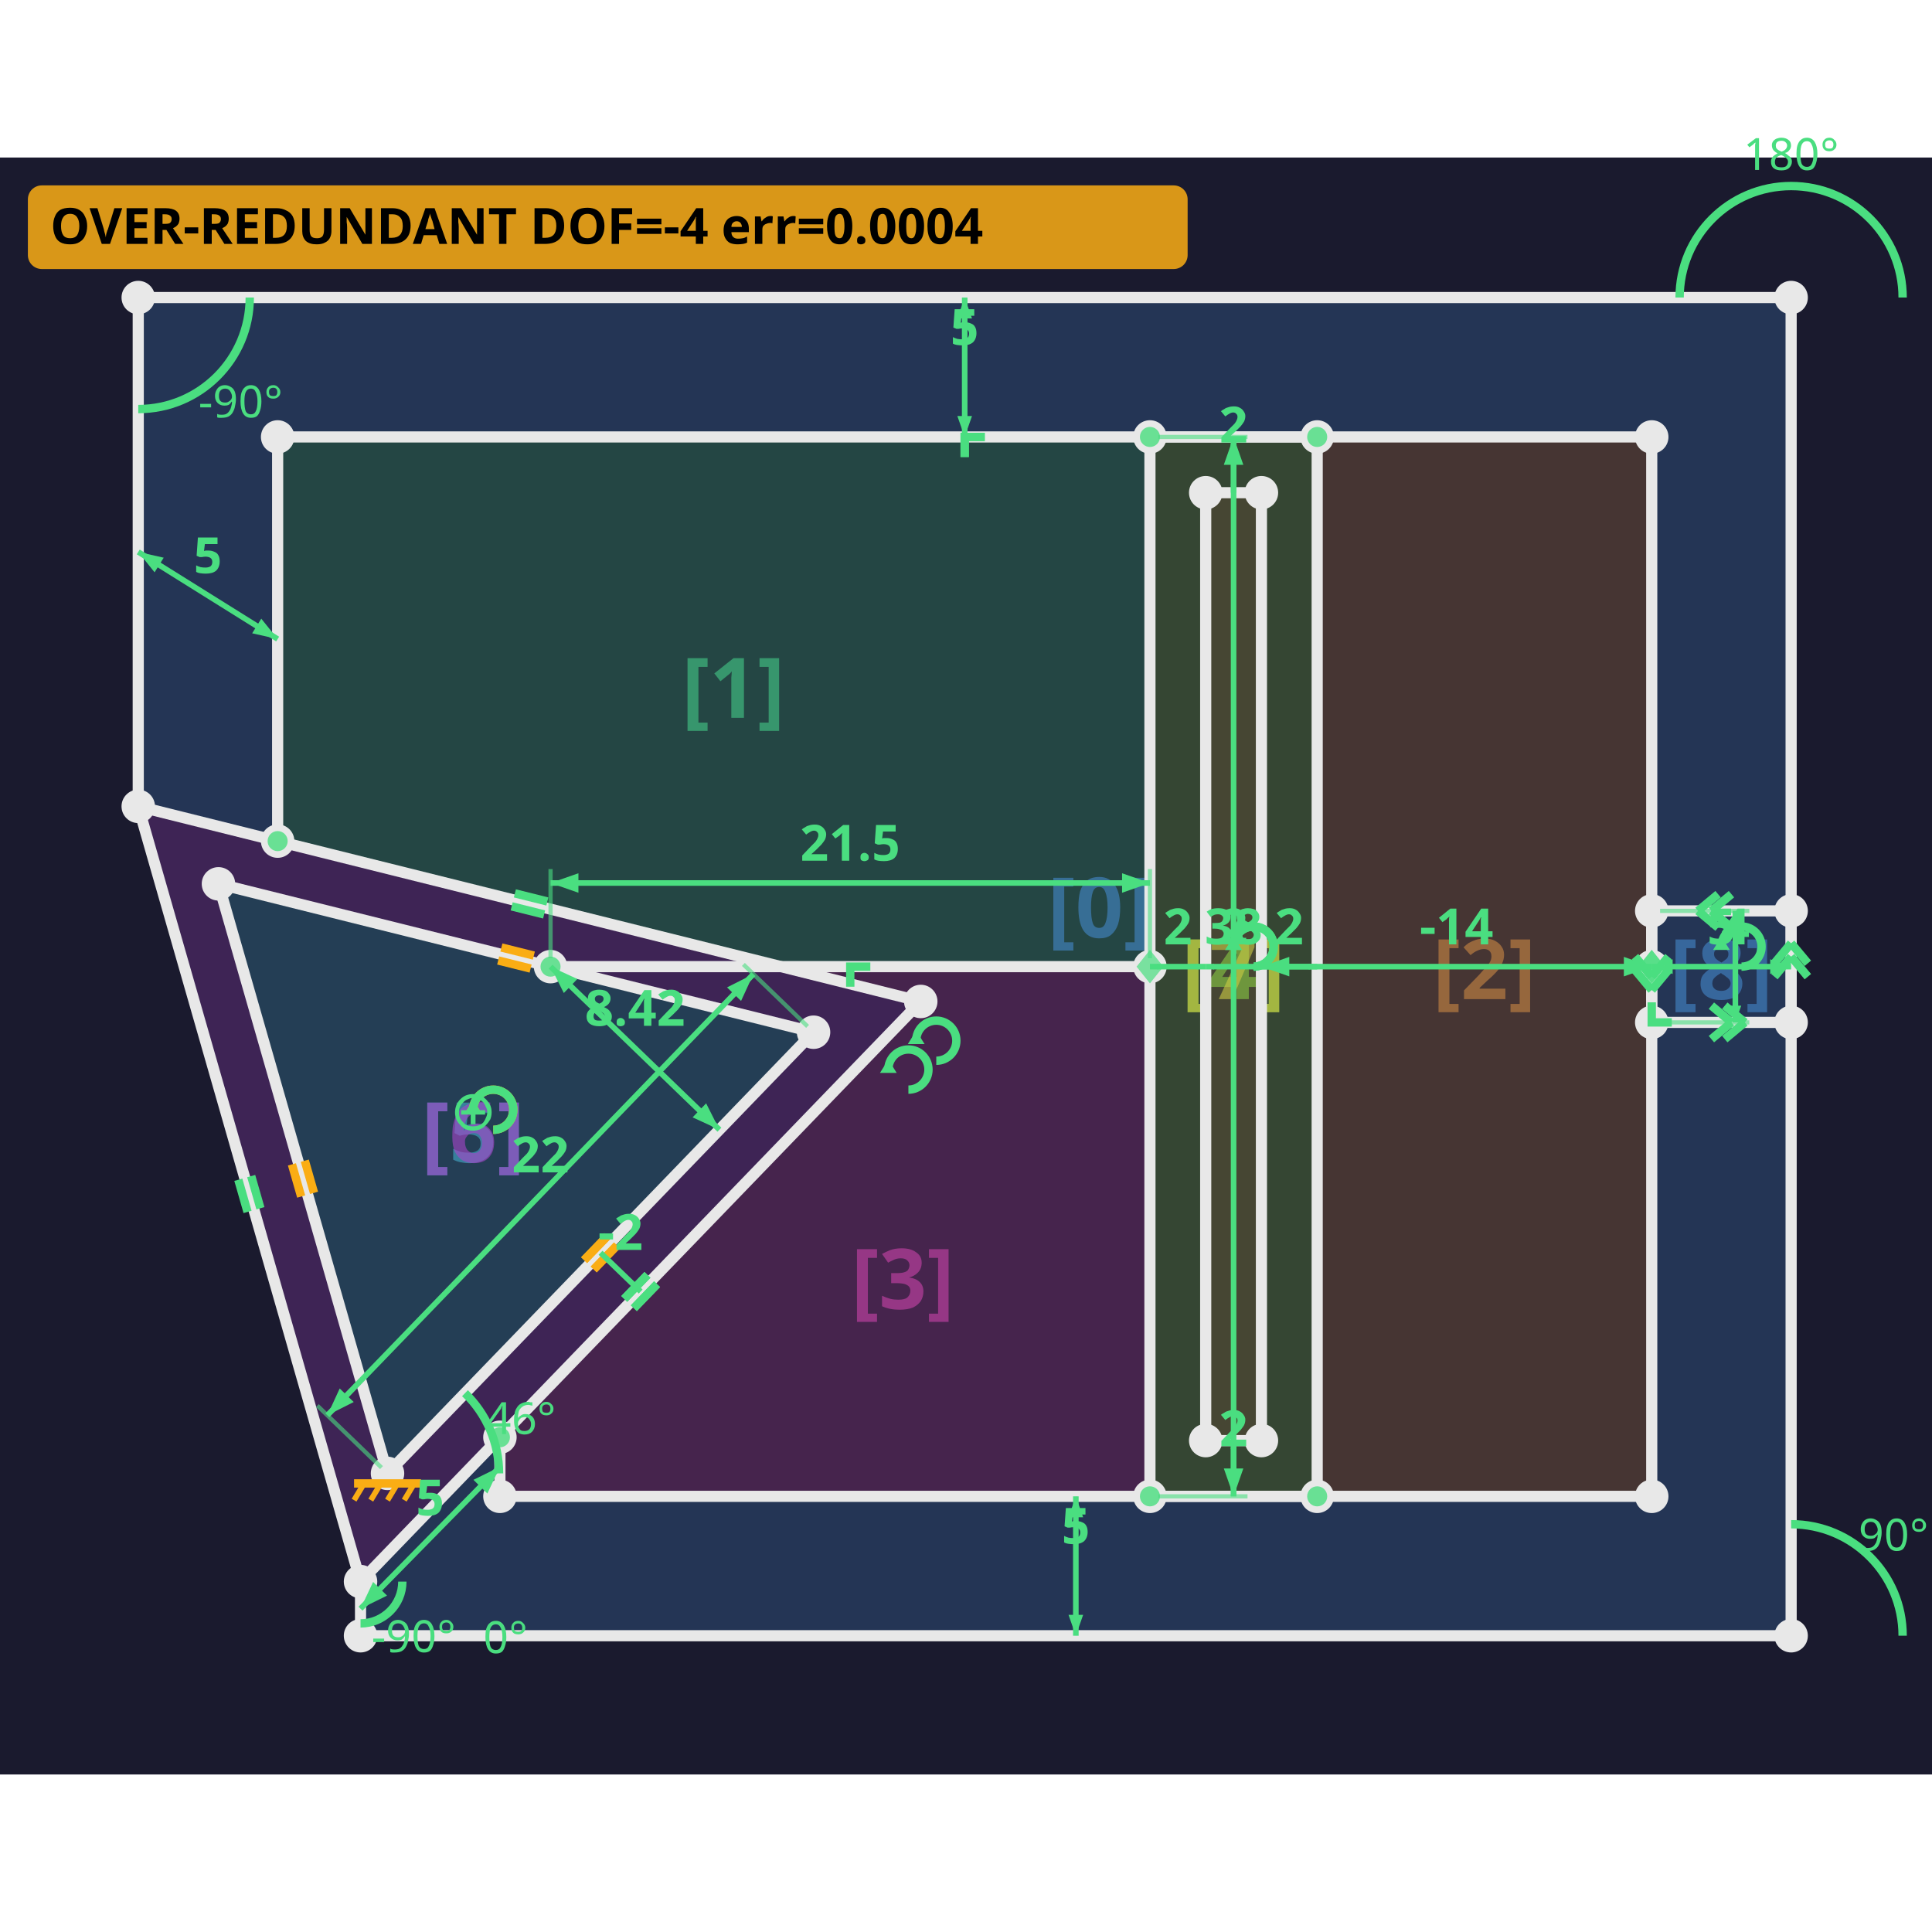
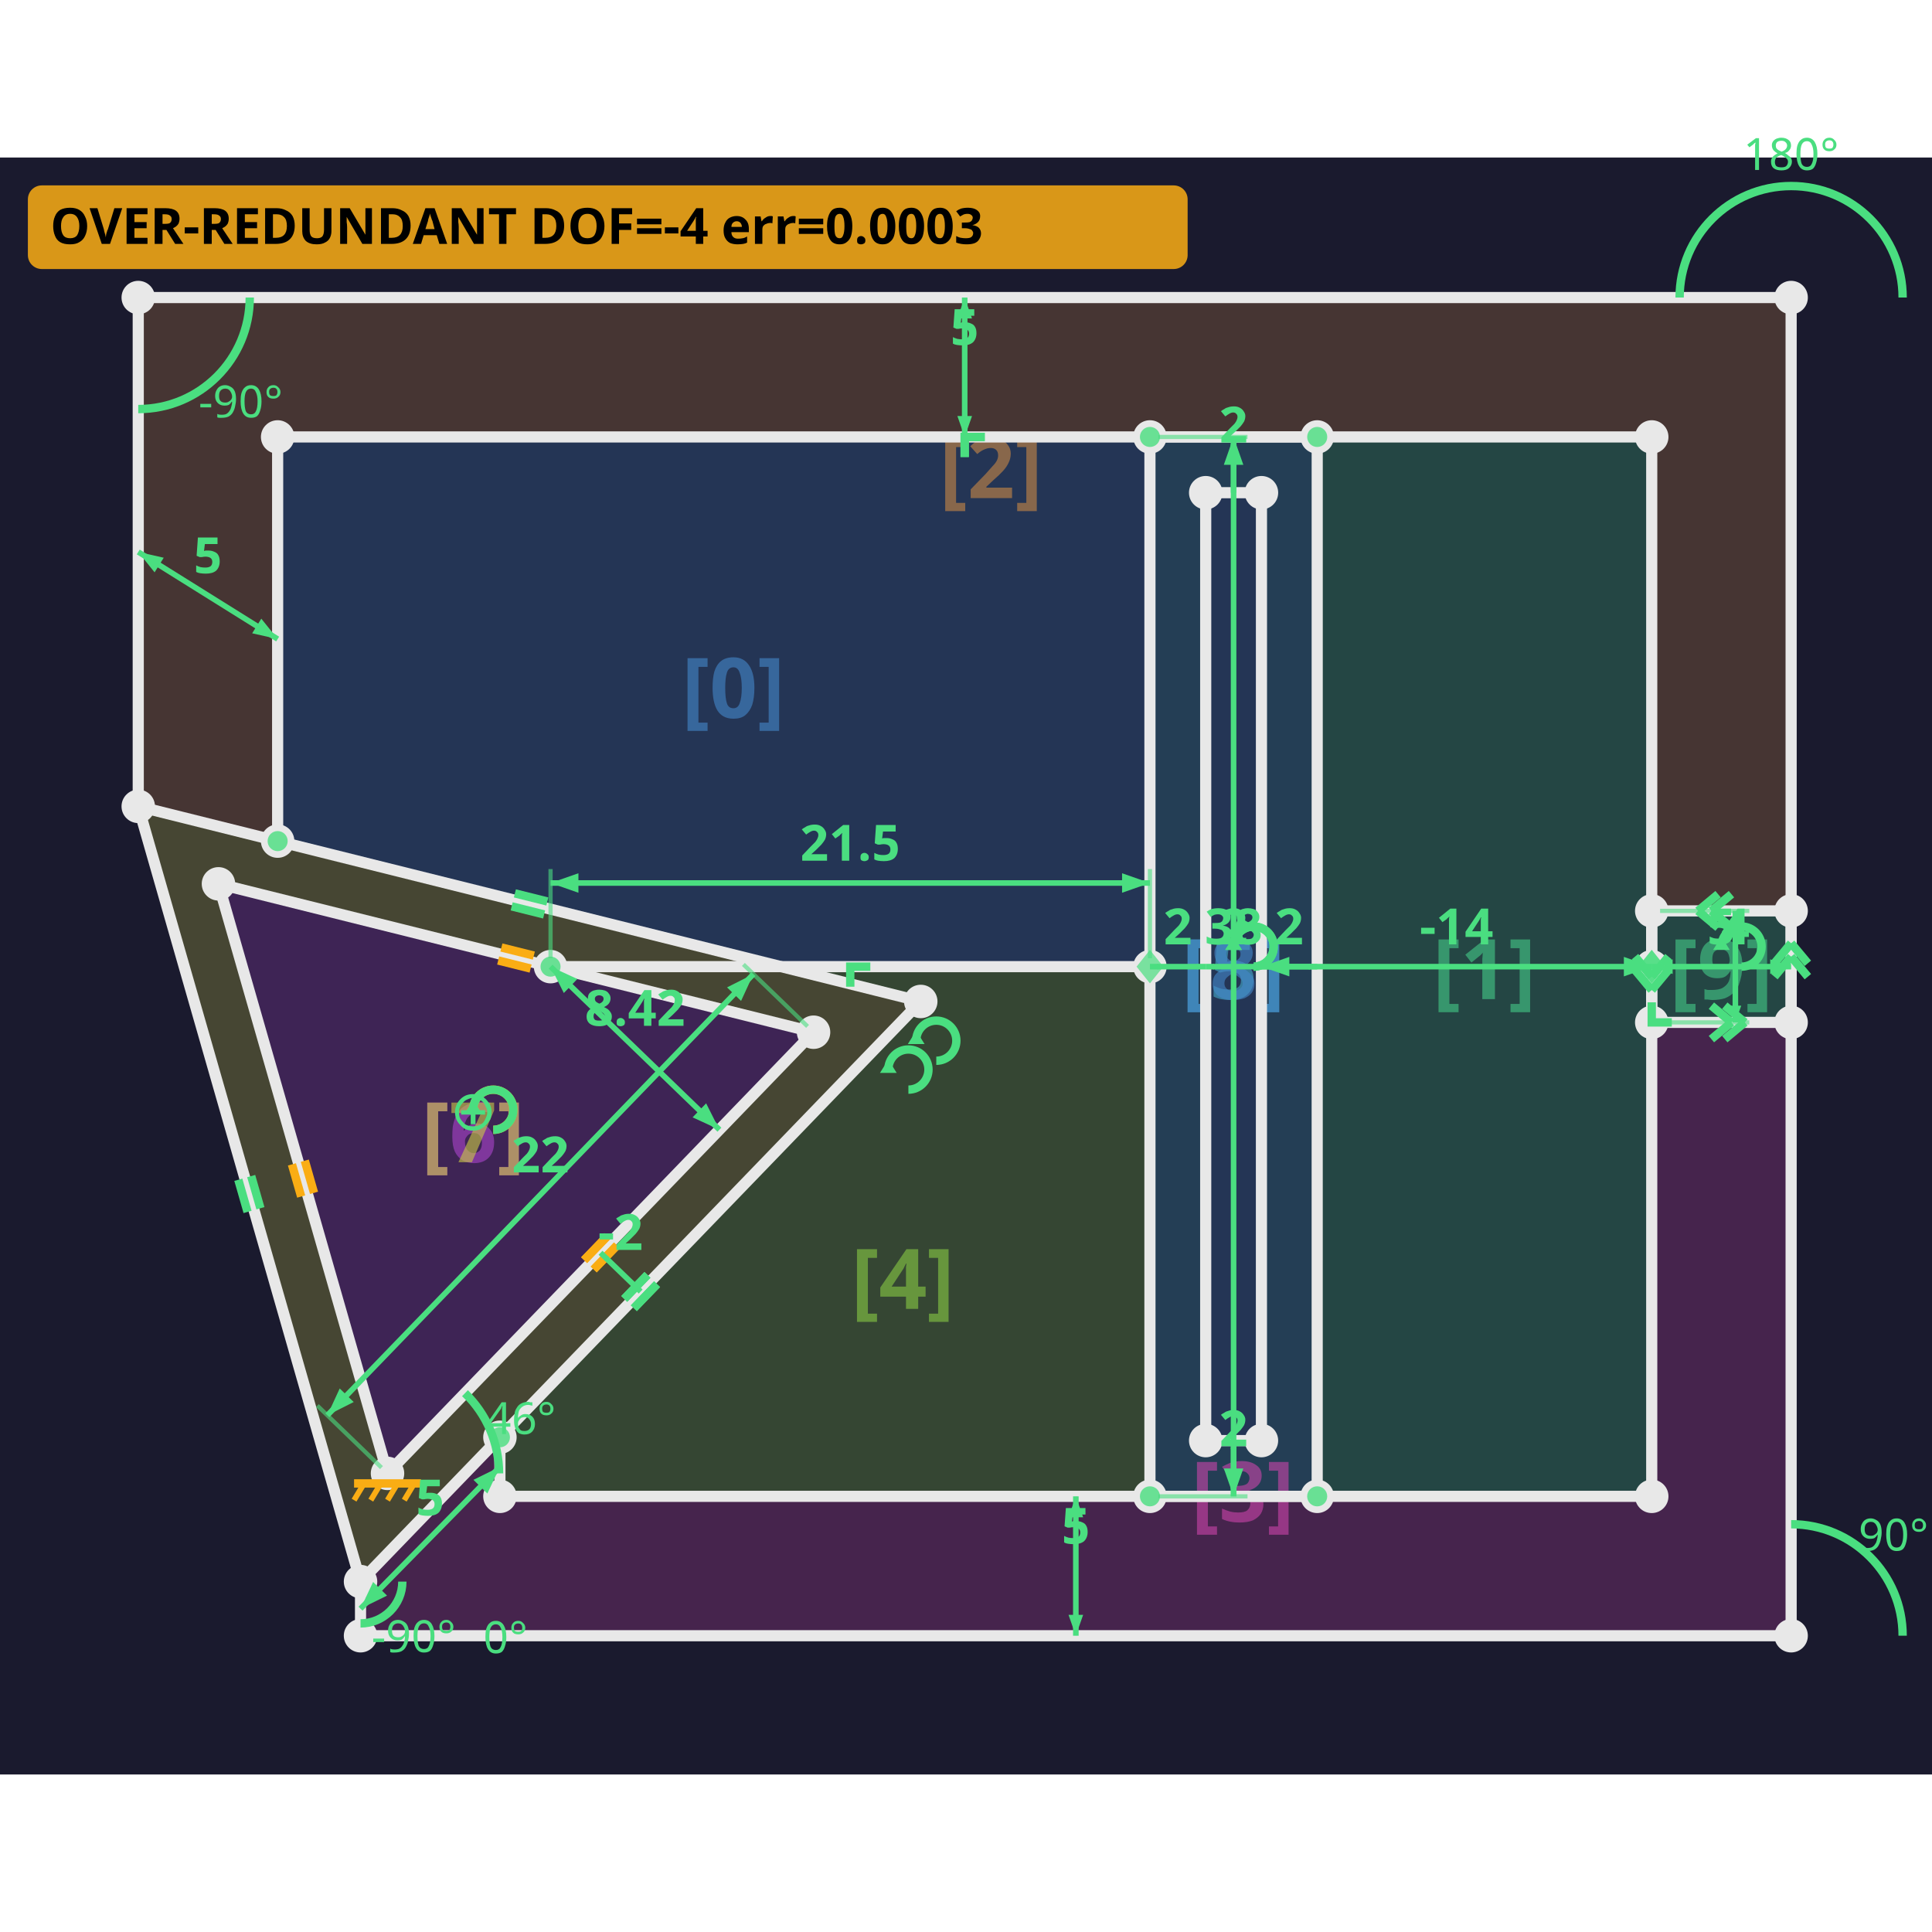
<svg xmlns="http://www.w3.org/2000/svg" viewBox="-13.9 -47.2 69.3 58.0" width="600" height="600">
  <rect x="-13.9" y="-47.2" width="69.3" height="58.0" fill="#1a1a2e" />
  <g data-layer="surfaces" opacity="0.25">
-     <path d="M4.032,-1.296 L-0.968,3.881 L-0.968,5.823 L50.347,5.823 L50.347,-42.177 L-8.941,-42.177 L-8.941,-23.926 L-3.941,-22.680 L-3.941,-37.177 L27.348,-37.177 L27.348,-37.177 L32.342,-37.177 L45.347,-37.177 L45.347,-20.177 L50.347,-20.177 L50.347,-16.177 L45.347,-16.177 L45.347,0.823 L33.347,0.823 L33.347,0.823 L32.218,0.823 L4.032,0.823Z" fill="#4488cc" stroke="none" />
-     <path d="M-3.941,-22.680 L14.117,-18.177 L27.348,-18.177 L27.348,-37.177 L-3.941,-37.177Z" fill="#44cc88" stroke="none" />
-     <path d="M33.347,0.823 L45.347,0.823 L45.347,-16.177 L45.347,-16.177 L45.347,-20.177 L45.347,-20.177 L45.347,-37.177 L32.342,-37.177 L33.347,-37.177Z" fill="#cc8844" stroke="none" />
-     <path d="M19.127,-16.928 L4.032,-1.296 L4.032,0.823 L32.218,0.823 L27.348,0.823 L27.348,-18.177 L14.117,-18.177Z" fill="#cc44aa" stroke="none" />
-     <path d="M32.218,0.823 L33.347,0.823 L33.347,-37.177 L32.342,-37.177 L27.348,-37.177 L27.348,-18.177 L27.348,-18.177 L27.348,-18.177 L27.348,0.823Z" fill="#88cc44" stroke="none" />
-     <path d="M0.000,0.000 L15.282,-15.825 L5.849,-18.177 L5.848,-18.177 L5.849,-18.177 L-6.064,-21.147Z" fill="#44aacc" stroke="none" />
-     <path d="M15.282,-15.825 L0.000,0.000 L-6.064,-21.147 L5.849,-18.177 L14.117,-18.177 L-3.941,-22.680 L-8.941,-23.926 L-0.968,3.881 L4.032,-1.296 L19.127,-16.928 L14.117,-18.177 L5.849,-18.177Z" fill="#aa44cc" stroke="none" />
-     <path d="M31.347,-35.177 L29.348,-35.177 L29.348,-1.177 L31.347,-1.177Z" fill="#cccc44" stroke="none" />
-     <path d="M45.347,-20.177 L45.347,-16.177 L50.347,-16.177 L50.347,-20.177Z" fill="#4488cc" stroke="none" />
+     <path d="M-3.941,-22.680 L14.117,-18.177 L27.348,-18.177 L27.348,-37.177 L-3.941,-37.177Z" fill="#4488cc" stroke="none" />
+     <path d="M33.347,0.823 L45.347,0.823 L45.347,-16.177 L45.347,-16.177 L45.347,-20.177 L45.347,-20.177 L45.347,-37.177 L32.312,-37.177 L33.348,-37.177Z" fill="#44cc88" stroke="none" />
+     <path d="M-8.941,-23.926 L-3.941,-22.680 L-3.941,-37.177 L27.348,-37.177 L27.348,-37.177 L32.312,-37.177 L45.347,-37.177 L45.347,-20.177 L50.347,-20.177 L50.347,-42.177 L-8.941,-42.177Z" fill="#cc8844" stroke="none" />
+     <path d="M4.032,-1.296 L-0.968,3.881 L-0.968,5.823 L50.347,5.823 L50.347,-19.298 L50.347,-16.177 L45.347,-16.177 L45.347,0.823 L33.347,0.823 L33.347,0.823 L32.215,0.823 L4.032,0.823Z" fill="#cc44aa" stroke="none" />
+     <path d="M19.127,-16.928 L4.032,-1.296 L4.032,0.823 L32.215,0.823 L27.348,0.823 L27.348,-18.177 L14.117,-18.177Z" fill="#88cc44" stroke="none" />
+     <path d="M32.215,0.823 L33.347,0.823 L33.348,-37.177 L32.312,-37.177 L27.348,-37.177 L27.348,-18.177 L27.348,-18.177 L27.348,-18.177 L27.348,0.823Z" fill="#44aacc" stroke="none" />
+     <path d="M0.000,0.000 L15.282,-15.825 L5.849,-18.177 L5.848,-18.177 L5.849,-18.177 L-6.064,-21.147Z" fill="#aa44cc" stroke="none" />
+     <path d="M15.282,-15.825 L0.000,0.000 L-6.064,-21.147 L5.849,-18.177 L14.117,-18.177 L-3.941,-22.680 L-3.941,-22.680 L-3.941,-22.680 L-8.941,-23.926 L-0.968,3.881 L4.032,-1.296 L19.127,-16.928 L14.117,-18.177 L5.849,-18.177Z" fill="#cccc44" stroke="none" />
+     <path d="M31.348,-35.177 L29.348,-35.177 L29.348,-1.177 L31.347,-1.177Z" fill="#4488cc" stroke="none" />
+     <path d="M50.347,-19.298 L50.347,-20.177 L45.347,-20.177 L45.347,-16.177 L50.347,-16.177Z" fill="#44cc88" stroke="none" />
  </g>
  <g data-layer="surface-labels">
-     <text x="25.529" y="-20.385" fill="#4488cc" font-size="3" font-family="sans-serif" text-anchor="middle" dominant-baseline="central" font-weight="bold" opacity="0.6">[0]</text>
-     <text x="12.410" y="-28.264" fill="#44cc88" font-size="3" font-family="sans-serif" text-anchor="middle" dominant-baseline="central" font-weight="bold" opacity="0.6">[1]</text>
-     <text x="39.347" y="-18.177" fill="#cc8844" font-size="3" font-family="sans-serif" text-anchor="middle" dominant-baseline="central" font-weight="bold" opacity="0.6">[2]</text>
-     <text x="18.486" y="-7.068" fill="#cc44aa" font-size="3" font-family="sans-serif" text-anchor="middle" dominant-baseline="central" font-weight="bold" opacity="0.6">[3]</text>
-     <text x="30.348" y="-18.177" fill="#88cc44" font-size="3" font-family="sans-serif" text-anchor="middle" dominant-baseline="central" font-weight="bold" opacity="0.6">[4]</text>
-     <text x="3.073" y="-12.324" fill="#44aacc" font-size="3" font-family="sans-serif" text-anchor="middle" dominant-baseline="central" font-weight="bold" opacity="0.6">[5]</text>
+     <text x="12.410" y="-28.264" fill="#4488cc" font-size="3" font-family="sans-serif" text-anchor="middle" dominant-baseline="central" font-weight="bold" opacity="0.6">[0]</text>
+     <text x="39.347" y="-18.177" fill="#44cc88" font-size="3" font-family="sans-serif" text-anchor="middle" dominant-baseline="central" font-weight="bold" opacity="0.6">[1]</text>
+     <text x="21.650" y="-36.150" fill="#cc8844" font-size="3" font-family="sans-serif" text-anchor="middle" dominant-baseline="central" font-weight="bold" opacity="0.6">[2]</text>
+     <text x="30.684" y="0.566" fill="#cc44aa" font-size="3" font-family="sans-serif" text-anchor="middle" dominant-baseline="central" font-weight="bold" opacity="0.6">[3]</text>
+     <text x="18.486" y="-7.068" fill="#88cc44" font-size="3" font-family="sans-serif" text-anchor="middle" dominant-baseline="central" font-weight="bold" opacity="0.6">[4]</text>
+     <text x="30.348" y="-18.177" fill="#44aacc" font-size="3" font-family="sans-serif" text-anchor="middle" dominant-baseline="central" font-weight="bold" opacity="0.6">[5]</text>
    <text x="3.073" y="-12.324" fill="#aa44cc" font-size="3" font-family="sans-serif" text-anchor="middle" dominant-baseline="central" font-weight="bold" opacity="0.6">[6]</text>
-     <text x="30.348" y="-18.177" fill="#cccc44" font-size="3" font-family="sans-serif" text-anchor="middle" dominant-baseline="central" font-weight="bold" opacity="0.6">[7]</text>
-     <text x="47.847" y="-18.177" fill="#4488cc" font-size="3" font-family="sans-serif" text-anchor="middle" dominant-baseline="central" font-weight="bold" opacity="0.6">[8]</text>
+     <text x="3.073" y="-12.324" fill="#cccc44" font-size="3" font-family="sans-serif" text-anchor="middle" dominant-baseline="central" font-weight="bold" opacity="0.6">[7]</text>
+     <text x="30.348" y="-18.177" fill="#4488cc" font-size="3" font-family="sans-serif" text-anchor="middle" dominant-baseline="central" font-weight="bold" opacity="0.6">[8]</text>
+     <text x="47.847" y="-18.177" fill="#44cc88" font-size="3" font-family="sans-serif" text-anchor="middle" dominant-baseline="central" font-weight="bold" opacity="0.6">[9]</text>
  </g>
  <g data-layer="edges">
    <line x1="0.000" y1="0.000" x2="15.282" y2="-15.825" stroke="#e8e8e8" stroke-width="0.4" />
    <line x1="15.282" y1="-15.825" x2="-6.064" y2="-21.147" stroke="#e8e8e8" stroke-width="0.4" />
    <line x1="-6.064" y1="-21.147" x2="0.000" y2="0.000" stroke="#e8e8e8" stroke-width="0.4" />
    <line x1="-0.968" y1="3.881" x2="19.127" y2="-16.928" stroke="#e8e8e8" stroke-width="0.4" />
    <line x1="19.127" y1="-16.928" x2="-8.941" y2="-23.926" stroke="#e8e8e8" stroke-width="0.4" />
    <line x1="-8.941" y1="-23.926" x2="-0.968" y2="3.881" stroke="#e8e8e8" stroke-width="0.4" />
    <line x1="-0.968" y1="3.881" x2="-0.968" y2="5.823" stroke="#e8e8e8" stroke-width="0.4" />
    <line x1="-0.968" y1="5.823" x2="50.347" y2="5.823" stroke="#e8e8e8" stroke-width="0.4" />
    <line x1="50.347" y1="5.823" x2="50.347" y2="-42.177" stroke="#e8e8e8" stroke-width="0.4" />
    <line x1="50.347" y1="-42.177" x2="-8.941" y2="-42.177" stroke="#e8e8e8" stroke-width="0.4" />
    <line x1="-8.941" y1="-42.177" x2="-8.941" y2="-23.926" stroke="#e8e8e8" stroke-width="0.4" />
    <line x1="4.032" y1="-1.296" x2="4.032" y2="0.823" stroke="#e8e8e8" stroke-width="0.4" />
    <line x1="4.032" y1="0.823" x2="45.347" y2="0.823" stroke="#e8e8e8" stroke-width="0.4" />
    <line x1="45.347" y1="0.823" x2="45.347" y2="-37.177" stroke="#e8e8e8" stroke-width="0.4" />
    <line x1="45.347" y1="-37.177" x2="-3.941" y2="-37.177" stroke="#e8e8e8" stroke-width="0.4" />
    <line x1="-3.941" y1="-37.177" x2="-3.941" y2="-22.680" stroke="#e8e8e8" stroke-width="0.4" />
    <line x1="45.347" y1="-20.177" x2="45.347" y2="-16.177" stroke="#e8e8e8" stroke-width="0.4" />
    <line x1="45.347" y1="-16.177" x2="50.347" y2="-16.177" stroke="#e8e8e8" stroke-width="0.4" />
    <line x1="50.347" y1="-16.177" x2="50.347" y2="-20.177" stroke="#e8e8e8" stroke-width="0.4" />
    <line x1="50.347" y1="-20.177" x2="45.347" y2="-20.177" stroke="#e8e8e8" stroke-width="0.4" />
-     <line x1="33.347" y1="-37.177" x2="27.348" y2="-37.177" stroke="#e8e8e8" stroke-width="0.4" />
+     <line x1="33.348" y1="-37.177" x2="27.348" y2="-37.177" stroke="#e8e8e8" stroke-width="0.4" />
    <line x1="27.348" y1="-37.177" x2="27.348" y2="0.823" stroke="#e8e8e8" stroke-width="0.4" />
    <line x1="27.348" y1="0.823" x2="33.347" y2="0.823" stroke="#e8e8e8" stroke-width="0.4" />
-     <line x1="33.347" y1="0.823" x2="33.347" y2="-37.177" stroke="#e8e8e8" stroke-width="0.4" />
-     <line x1="31.347" y1="-35.177" x2="29.348" y2="-35.177" stroke="#e8e8e8" stroke-width="0.4" />
+     <line x1="33.347" y1="0.823" x2="33.348" y2="-37.177" stroke="#e8e8e8" stroke-width="0.4" />
+     <line x1="31.348" y1="-35.177" x2="29.348" y2="-35.177" stroke="#e8e8e8" stroke-width="0.4" />
    <line x1="29.348" y1="-35.177" x2="29.348" y2="-1.177" stroke="#e8e8e8" stroke-width="0.4" />
    <line x1="29.348" y1="-1.177" x2="31.347" y2="-1.177" stroke="#e8e8e8" stroke-width="0.4" />
-     <line x1="31.347" y1="-1.177" x2="31.347" y2="-35.177" stroke="#e8e8e8" stroke-width="0.4" />
+     <line x1="31.347" y1="-1.177" x2="31.348" y2="-35.177" stroke="#e8e8e8" stroke-width="0.4" />
    <line x1="5.848" y1="-18.177" x2="27.348" y2="-18.177" stroke="#e8e8e8" stroke-width="0.4" />
    <circle cx="0.000" cy="0.000" r="0.6" fill="#e8e8e8" />
    <circle cx="15.282" cy="-15.825" r="0.6" fill="#e8e8e8" />
    <circle cx="-6.064" cy="-21.147" r="0.6" fill="#e8e8e8" />
    <circle cx="-0.968" cy="3.881" r="0.6" fill="#e8e8e8" />
    <circle cx="19.127" cy="-16.928" r="0.6" fill="#e8e8e8" />
    <circle cx="-8.941" cy="-23.926" r="0.6" fill="#e8e8e8" />
    <circle cx="5.848" cy="-18.177" r="0.6" fill="#e8e8e8" />
    <circle cx="-0.968" cy="5.823" r="0.6" fill="#e8e8e8" />
    <circle cx="50.347" cy="5.823" r="0.6" fill="#e8e8e8" />
    <circle cx="50.347" cy="-42.177" r="0.6" fill="#e8e8e8" />
    <circle cx="-8.941" cy="-42.177" r="0.6" fill="#e8e8e8" />
    <circle cx="4.032" cy="-1.296" r="0.6" fill="#e8e8e8" />
    <circle cx="-3.941" cy="-22.680" r="0.6" fill="#e8e8e8" />
    <circle cx="4.032" cy="0.823" r="0.6" fill="#e8e8e8" />
    <circle cx="45.347" cy="0.823" r="0.6" fill="#e8e8e8" />
    <circle cx="45.347" cy="-37.177" r="0.6" fill="#e8e8e8" />
    <circle cx="-3.941" cy="-37.177" r="0.6" fill="#e8e8e8" />
    <circle cx="45.347" cy="-20.177" r="0.6" fill="#e8e8e8" />
    <circle cx="45.347" cy="-18.177" r="0.6" fill="#e8e8e8" />
    <circle cx="45.347" cy="-16.177" r="0.6" fill="#e8e8e8" />
    <circle cx="50.347" cy="-16.177" r="0.6" fill="#e8e8e8" />
    <circle cx="50.347" cy="-20.177" r="0.6" fill="#e8e8e8" />
-     <circle cx="33.347" cy="-37.177" r="0.6" fill="#e8e8e8" />
+     <circle cx="33.348" cy="-37.177" r="0.6" fill="#e8e8e8" />
    <circle cx="27.348" cy="-37.177" r="0.6" fill="#e8e8e8" />
    <circle cx="27.348" cy="0.823" r="0.6" fill="#e8e8e8" />
    <circle cx="33.347" cy="0.823" r="0.6" fill="#e8e8e8" />
-     <circle cx="31.347" cy="-35.177" r="0.6" fill="#e8e8e8" />
+     <circle cx="31.348" cy="-35.177" r="0.6" fill="#e8e8e8" />
    <circle cx="29.348" cy="-35.177" r="0.6" fill="#e8e8e8" />
    <circle cx="29.348" cy="-1.177" r="0.6" fill="#e8e8e8" />
    <circle cx="31.347" cy="-1.177" r="0.6" fill="#e8e8e8" />
    <circle cx="27.348" cy="-18.177" r="0.6" fill="#e8e8e8" />
  </g>
  <g data-layer="construction">
  </g>
  <g data-layer="annotations">
    <line x1="-1.200" y1="0.360" x2="1.200" y2="0.360" stroke="#faad14" stroke-width="0.3" />
    <line x1="-0.840" y1="0.360" x2="-1.200" y2="0.960" stroke="#faad14" stroke-width="0.2" />
    <line x1="-0.240" y1="0.360" x2="-0.600" y2="0.960" stroke="#faad14" stroke-width="0.2" />
    <line x1="0.360" y1="0.360" x2="0.000" y2="0.960" stroke="#faad14" stroke-width="0.2" />
    <line x1="0.960" y1="0.360" x2="0.600" y2="0.960" stroke="#faad14" stroke-width="0.2" />
    <line x1="7.041" y1="-8.153" x2="8.241" y2="-8.153" stroke="#faad14" stroke-width="0.3" transform="rotate(-46.0 7.641 -7.913)" />
    <line x1="7.041" y1="-7.673" x2="8.241" y2="-7.673" stroke="#faad14" stroke-width="0.3" transform="rotate(-46.0 7.641 -7.913)" />
    <line x1="4.009" y1="-18.726" x2="5.209" y2="-18.726" stroke="#faad14" stroke-width="0.3" transform="rotate(-166.0 4.609 -18.486)" />
    <line x1="4.009" y1="-18.246" x2="5.209" y2="-18.246" stroke="#faad14" stroke-width="0.3" transform="rotate(-166.0 4.609 -18.486)" />
    <line x1="7.041" y1="-8.153" x2="8.241" y2="-8.153" stroke="#faad14" stroke-width="0.3" transform="rotate(-46.0 7.641 -7.913)" />
    <line x1="7.041" y1="-7.673" x2="8.241" y2="-7.673" stroke="#faad14" stroke-width="0.3" transform="rotate(-46.0 7.641 -7.913)" />
    <line x1="-3.632" y1="-10.814" x2="-2.432" y2="-10.814" stroke="#faad14" stroke-width="0.3" transform="rotate(74.0 -3.032 -10.574)" />
    <line x1="-3.632" y1="-10.334" x2="-2.432" y2="-10.334" stroke="#faad14" stroke-width="0.3" transform="rotate(74.0 -3.032 -10.574)" />
    <path d="M3.793,-12.324 A0.720,0.720 0 1,0 3.073,-13.044" fill="none" stroke="#faad14" stroke-width="0.3" />
    <polygon points="3.073,-13.404 3.373,-12.924 2.773,-12.924" fill="#faad14" />
    <line x1="8.480" y1="-6.763" x2="9.680" y2="-6.763" stroke="#4ade80" stroke-width="0.3" transform="rotate(-46.0 9.080 -6.523)" />
    <line x1="8.480" y1="-6.283" x2="9.680" y2="-6.283" stroke="#4ade80" stroke-width="0.3" transform="rotate(-46.0 9.080 -6.523)" />
    <line x1="4.493" y1="-20.667" x2="5.693" y2="-20.667" stroke="#4ade80" stroke-width="0.3" transform="rotate(-166.0 5.093 -20.427)" />
    <line x1="4.493" y1="-20.187" x2="5.693" y2="-20.187" stroke="#4ade80" stroke-width="0.3" transform="rotate(-166.0 5.093 -20.427)" />
    <line x1="8.480" y1="-6.763" x2="9.680" y2="-6.763" stroke="#4ade80" stroke-width="0.3" transform="rotate(-46.0 9.080 -6.523)" />
    <line x1="8.480" y1="-6.283" x2="9.680" y2="-6.283" stroke="#4ade80" stroke-width="0.3" transform="rotate(-46.0 9.080 -6.523)" />
    <line x1="-5.555" y1="-10.262" x2="-4.355" y2="-10.262" stroke="#4ade80" stroke-width="0.3" transform="rotate(74.0 -4.955 -10.022)" />
    <line x1="-5.555" y1="-9.782" x2="-4.355" y2="-9.782" stroke="#4ade80" stroke-width="0.3" transform="rotate(74.0 -4.955 -10.022)" />
    <path d="M3.793,-12.324 A0.720,0.720 0 1,0 3.073,-13.044" fill="none" stroke="#4ade80" stroke-width="0.3" />
    <polygon points="3.073,-13.404 3.373,-12.924 2.773,-12.924" fill="#4ade80" />
    <line x1="-0.216" y1="-0.208" x2="-2.518" y2="-2.431" stroke="#4ade80" stroke-width="0.15" opacity="0.6" />
    <line x1="15.067" y1="-16.034" x2="12.765" y2="-18.257" stroke="#4ade80" stroke-width="0.15" opacity="0.6" />
    <line x1="-2.158" y1="-2.084" x2="13.124" y2="-17.909" stroke="#4ade80" stroke-width="0.2" />
    <polygon points="-2.158,-2.084 -1.715,-3.046 -1.212,-2.560" fill="#4ade80" />
    <polygon points="13.124,-17.909 12.178,-17.433 12.682,-16.947" fill="#4ade80" />
    <text x="5.483" y="-10.797" fill="#4ade80" font-size="1.8" font-family="sans-serif" text-anchor="middle" font-weight="bold">22</text>
    <line x1="7.641" y1="-7.913" x2="9.080" y2="-6.523" stroke="#4ade80" stroke-width="0.2" />
    <polygon points="7.641,-7.913 7.930,-7.780 7.784,-7.629" fill="#4ade80" />
    <polygon points="9.080,-6.523 8.937,-6.807 8.791,-6.656" fill="#4ade80" />
    <text x="8.361" y="-8.018" fill="#4ade80" font-size="1.8" font-family="sans-serif" text-anchor="middle" font-weight="bold">-2</text>
    <text x="3.073" y="-12.324" fill="#4ade80" font-size="2" font-family="sans-serif" text-anchor="middle">⊕</text>
    <path d="M4.000,0.000 A4.000,4.000 0 0,0 2.779,-2.877" fill="none" stroke="#4ade80" stroke-width="0.3" />
    <text x="4.787" y="-2.032" fill="#4ade80" font-size="1.6" font-family="sans-serif" text-anchor="middle" dominant-baseline="central">46°</text>
    <circle cx="5.848" cy="-18.177" r="0.36" fill="#4ade80" opacity="0.8" />
    <line x1="5.848" y1="-18.177" x2="11.905" y2="-12.328" stroke="#4ade80" stroke-width="0.2" />
    <polygon points="5.848,-18.177 6.810,-17.734 6.324,-17.231" fill="#4ade80" />
    <polygon points="11.905,-12.328 11.429,-13.274 10.943,-12.771" fill="#4ade80" />
    <text x="8.877" y="-16.053" fill="#4ade80" font-size="1.8" font-family="sans-serif" text-anchor="middle" font-weight="bold">8.42</text>
    <path d="M18.684,-13.765 A0.720,0.720 0 1,0 17.964,-14.485" fill="none" stroke="#4ade80" stroke-width="0.3" />
    <polygon points="17.964,-14.845 18.264,-14.365 17.664,-14.365" fill="#4ade80" />
    <path d="M0.532,3.881 A1.500,1.500 0 0,1 -0.968,5.381" fill="none" stroke="#4ade80" stroke-width="0.3" />
    <text x="0.941" y="5.790" fill="#4ade80" font-size="1.6" font-family="sans-serif" text-anchor="middle" dominant-baseline="central">-90°</text>
    <path d="M3.032,5.823 A4.000,4.000 0 0,1 3.032,5.823" fill="none" stroke="#4ade80" stroke-width="0.3" />
    <text x="4.232" y="5.823" fill="#4ade80" font-size="1.6" font-family="sans-serif" text-anchor="middle" dominant-baseline="central">0°</text>
    <path d="M54.347,5.823 A4.000,4.000 0 0,0 50.347,1.823" fill="none" stroke="#4ade80" stroke-width="0.3" />
    <text x="54.024" y="2.146" fill="#4ade80" font-size="1.6" font-family="sans-serif" text-anchor="middle" dominant-baseline="central">90°</text>
    <path d="M54.347,-42.177 A4.000,4.000 0 0,0 46.347,-42.177" fill="none" stroke="#4ade80" stroke-width="0.3" />
    <text x="50.347" y="-47.377" fill="#4ade80" font-size="1.6" font-family="sans-serif" text-anchor="middle" dominant-baseline="central">180°</text>
    <path d="M-4.941,-42.177 A4.000,4.000 0 0,1 -8.941,-38.177" fill="none" stroke="#4ade80" stroke-width="0.3" />
-     <text x="-5.265" y="-38.500" fill="#4ade80" font-size="1.6" font-family="sans-serif" text-anchor="middle" dominant-baseline="central">-90°</text>
+     <text x="-5.264" y="-38.500" fill="#4ade80" font-size="1.6" font-family="sans-serif" text-anchor="middle" dominant-baseline="central">-90°</text>
    <circle cx="4.032" cy="-1.296" r="0.36" fill="#4ade80" opacity="0.8" />
    <circle cx="-3.941" cy="-22.680" r="0.36" fill="#4ade80" opacity="0.8" />
    <path d="M19.684,-14.801 A0.720,0.720 0 1,0 18.964,-15.521" fill="none" stroke="#4ade80" stroke-width="0.3" />
    <polygon points="18.964,-15.881 19.264,-15.401 18.664,-15.401" fill="#4ade80" />
    <line x1="-0.968" y1="4.852" x2="4.032" y2="-0.237" stroke="#4ade80" stroke-width="0.2" />
-     <polygon points="-0.968,4.852 -0.517,3.893 -0.017,4.384" fill="#4ade80" />
+     <polygon points="-0.968,4.852 -0.517,3.894 -0.017,4.384" fill="#4ade80" />
    <polygon points="4.032,-0.237 3.082,0.231 3.581,0.722" fill="#4ade80" />
    <text x="1.532" y="1.508" fill="#4ade80" font-size="1.8" font-family="sans-serif" text-anchor="middle" font-weight="bold">5</text>
    <line x1="24.690" y1="5.823" x2="24.690" y2="0.823" stroke="#4ade80" stroke-width="0.2" />
    <polygon points="24.690,5.823 24.427,5.073 24.952,5.073" fill="#4ade80" />
    <polygon points="24.690,0.823 24.427,1.573 24.952,1.573" fill="#4ade80" />
    <text x="24.690" y="2.523" fill="#4ade80" font-size="1.8" font-family="sans-serif" text-anchor="middle" font-weight="bold">5</text>
    <line x1="50.347" y1="-18.177" x2="45.347" y2="-18.177" stroke="#4ade80" stroke-width="0.2" />
-     <polygon points="50.347,-18.177 49.597,-17.915 49.597,-18.440" fill="#4ade80" />
-     <polygon points="45.347,-18.177 46.097,-17.915 46.097,-18.440" fill="#4ade80" />
+     <polygon points="50.347,-18.177 49.597,-17.914 49.597,-18.439" fill="#4ade80" />
+     <polygon points="45.347,-18.177 46.097,-17.914 46.097,-18.439" fill="#4ade80" />
    <text x="47.847" y="-18.977" fill="#4ade80" font-size="1.8" font-family="sans-serif" text-anchor="middle" font-weight="bold">5</text>
    <line x1="20.703" y1="-42.177" x2="20.703" y2="-37.177" stroke="#4ade80" stroke-width="0.2" />
-     <polygon points="20.703,-42.177 20.965,-41.427 20.440,-41.427" fill="#4ade80" />
-     <polygon points="20.703,-37.177 20.965,-37.927 20.440,-37.927" fill="#4ade80" />
+     <polygon points="20.703,-42.177 20.965,-41.427 20.441,-41.427" fill="#4ade80" />
+     <polygon points="20.703,-37.177 20.966,-37.927 20.441,-37.927" fill="#4ade80" />
    <text x="20.703" y="-40.477" fill="#4ade80" font-size="1.8" font-family="sans-serif" text-anchor="middle" font-weight="bold">5</text>
-     <line x1="-8.941" y1="-33.052" x2="-3.941" y2="-29.928" stroke="#4ade80" stroke-width="0.2" />
-     <polygon points="-8.941,-33.052 -8.028,-32.846 -8.355,-32.321" fill="#4ade80" />
-     <polygon points="-3.941,-29.928 -4.528,-30.659 -4.855,-30.134" fill="#4ade80" />
+     <line x1="-8.941" y1="-33.051" x2="-3.941" y2="-29.928" stroke="#4ade80" stroke-width="0.2" />
+     <polygon points="-8.941,-33.051 -8.027,-32.845 -8.355,-32.320" fill="#4ade80" />
+     <polygon points="-3.941,-29.928 -4.527,-30.659 -4.855,-30.134" fill="#4ade80" />
    <text x="-6.441" y="-32.290" fill="#4ade80" font-size="1.8" font-family="sans-serif" text-anchor="middle" font-weight="bold">5</text>
    <path d="M48.567,-18.177 A0.720,0.720 0 1,0 47.847,-18.897" fill="none" stroke="#4ade80" stroke-width="0.3" />
    <polygon points="47.847,-19.257 48.147,-18.777 47.547,-18.777" fill="#4ade80" />
    <line x1="44.987" y1="-18.777" x2="45.707" y2="-18.177" stroke="#4ade80" stroke-width="0.3" transform="rotate(90.0 45.347 -18.177)" />
    <line x1="45.707" y1="-18.177" x2="44.987" y2="-17.577" stroke="#4ade80" stroke-width="0.3" transform="rotate(90.0 45.347 -18.177)" />
    <line x1="45.467" y1="-18.777" x2="46.187" y2="-18.177" stroke="#4ade80" stroke-width="0.3" transform="rotate(90.0 45.347 -18.177)" />
    <line x1="46.187" y1="-18.177" x2="45.467" y2="-17.577" stroke="#4ade80" stroke-width="0.3" transform="rotate(90.0 45.347 -18.177)" />
    <line x1="49.987" y1="-18.777" x2="50.707" y2="-18.177" stroke="#4ade80" stroke-width="0.3" transform="rotate(-90.0 50.347 -18.177)" />
    <line x1="50.707" y1="-18.177" x2="49.987" y2="-17.577" stroke="#4ade80" stroke-width="0.3" transform="rotate(-90.0 50.347 -18.177)" />
    <line x1="50.467" y1="-18.777" x2="51.187" y2="-18.177" stroke="#4ade80" stroke-width="0.3" transform="rotate(-90.0 50.347 -18.177)" />
    <line x1="51.187" y1="-18.177" x2="50.467" y2="-17.577" stroke="#4ade80" stroke-width="0.3" transform="rotate(-90.0 50.347 -18.177)" />
    <line x1="47.487" y1="-16.777" x2="48.207" y2="-16.177" stroke="#4ade80" stroke-width="0.3" transform="rotate(0.0 47.847 -16.177)" />
    <line x1="48.207" y1="-16.177" x2="47.487" y2="-15.577" stroke="#4ade80" stroke-width="0.3" transform="rotate(0.0 47.847 -16.177)" />
    <line x1="47.967" y1="-16.777" x2="48.687" y2="-16.177" stroke="#4ade80" stroke-width="0.3" transform="rotate(0.0 47.847 -16.177)" />
    <line x1="48.687" y1="-16.177" x2="47.967" y2="-15.577" stroke="#4ade80" stroke-width="0.3" transform="rotate(0.0 47.847 -16.177)" />
    <line x1="47.487" y1="-20.777" x2="48.207" y2="-20.177" stroke="#4ade80" stroke-width="0.3" transform="rotate(-180.0 47.847 -20.177)" />
    <line x1="48.207" y1="-20.177" x2="47.487" y2="-19.577" stroke="#4ade80" stroke-width="0.3" transform="rotate(-180.0 47.847 -20.177)" />
    <line x1="47.967" y1="-20.777" x2="48.687" y2="-20.177" stroke="#4ade80" stroke-width="0.3" transform="rotate(-180.0 47.847 -20.177)" />
    <line x1="48.687" y1="-20.177" x2="47.967" y2="-19.577" stroke="#4ade80" stroke-width="0.3" transform="rotate(-180.0 47.847 -20.177)" />
    <line x1="45.647" y1="-20.177" x2="48.847" y2="-20.177" stroke="#4ade80" stroke-width="0.15" opacity="0.6" />
    <line x1="45.647" y1="-16.177" x2="48.847" y2="-16.177" stroke="#4ade80" stroke-width="0.15" opacity="0.6" />
    <line x1="48.347" y1="-20.177" x2="48.347" y2="-16.177" stroke="#4ade80" stroke-width="0.2" />
    <polygon points="48.347,-20.177 48.557,-19.577 48.137,-19.577" fill="#4ade80" />
    <polygon points="48.347,-16.177 48.557,-16.777 48.137,-16.777" fill="#4ade80" />
    <text x="48.347" y="-18.977" fill="#4ade80" font-size="1.8" font-family="sans-serif" text-anchor="middle" font-weight="bold">4</text>
    <polyline points="46.067,-16.177 45.347,-16.177 45.347,-15.457" fill="none" stroke="#4ade80" stroke-width="0.3" transform="rotate(-90.0 45.347 -16.177)" />
    <polygon points="45.347,-18.777 45.827,-18.177 45.347,-17.577 44.867,-18.177" fill="#4ade80" opacity="0.7" />
    <polygon points="45.347,-18.777 45.827,-18.177 45.347,-17.577 44.867,-18.177" fill="#4ade80" opacity="0.7" />
    <path d="M31.068,-18.177 A0.720,0.720 0 1,0 30.348,-18.897" fill="none" stroke="#4ade80" stroke-width="0.3" />
    <polygon points="30.348,-19.257 30.648,-18.777 30.048,-18.777" fill="#4ade80" />
-     <circle cx="33.347" cy="-37.177" r="0.36" fill="#4ade80" opacity="0.8" />
+     <circle cx="33.348" cy="-37.177" r="0.36" fill="#4ade80" opacity="0.8" />
    <circle cx="27.348" cy="-37.177" r="0.36" fill="#4ade80" opacity="0.8" />
    <circle cx="27.348" cy="0.823" r="0.36" fill="#4ade80" opacity="0.8" />
    <circle cx="33.347" cy="0.823" r="0.36" fill="#4ade80" opacity="0.8" />
    <polyline points="21.423,-37.177 20.703,-37.177 20.703,-36.457" fill="none" stroke="#4ade80" stroke-width="0.3" />
    <polyline points="21.423,-37.177 20.703,-37.177 20.703,-36.457" fill="none" stroke="#4ade80" stroke-width="0.3" />
    <path d="M31.068,-18.177 A0.720,0.720 0 1,0 30.348,-18.897" fill="none" stroke="#4ade80" stroke-width="0.3" />
    <polygon points="30.348,-19.257 30.648,-18.777 30.048,-18.777" fill="#4ade80" />
    <line x1="30.348" y1="-37.177" x2="30.348" y2="-35.177" stroke="#4ade80" stroke-width="0.2" />
    <polygon points="30.348,-37.177 30.453,-36.877 30.243,-36.877" fill="#4ade80" />
    <polygon points="30.348,-35.177 30.453,-35.477 30.243,-35.477" fill="#4ade80" />
    <text x="30.348" y="-36.977" fill="#4ade80" font-size="1.8" font-family="sans-serif" text-anchor="middle" font-weight="bold">2</text>
    <line x1="27.348" y1="-18.177" x2="29.348" y2="-18.177" stroke="#4ade80" stroke-width="0.2" />
    <polygon points="27.348,-18.177 27.648,-18.282 27.648,-18.072" fill="#4ade80" />
    <polygon points="29.348,-18.177 29.048,-18.282 29.048,-18.072" fill="#4ade80" />
    <text x="28.348" y="-18.977" fill="#4ade80" font-size="1.8" font-family="sans-serif" text-anchor="middle" font-weight="bold">2</text>
-     <line x1="30.348" y1="0.823" x2="30.347" y2="-1.177" stroke="#4ade80" stroke-width="0.2" />
-     <polygon points="30.348,0.823 30.242,0.523 30.452,0.523" fill="#4ade80" />
-     <polygon points="30.347,-1.177 30.242,-0.877 30.452,-0.877" fill="#4ade80" />
-     <text x="30.347" y="-0.977" fill="#4ade80" font-size="1.8" font-family="sans-serif" text-anchor="middle" font-weight="bold">2</text>
-     <line x1="33.347" y1="-18.177" x2="31.347" y2="-18.177" stroke="#4ade80" stroke-width="0.2" />
-     <polygon points="33.347,-18.177 33.047,-18.072 33.047,-18.282" fill="#4ade80" />
-     <polygon points="31.347,-18.177 31.647,-18.072 31.647,-18.282" fill="#4ade80" />
-     <text x="32.347" y="-18.977" fill="#4ade80" font-size="1.8" font-family="sans-serif" text-anchor="middle" font-weight="bold">2</text>
-     <line x1="29.348" y1="-18.177" x2="31.347" y2="-18.177" stroke="#4ade80" stroke-width="0.2" />
+     <line x1="30.348" y1="0.823" x2="30.348" y2="-1.177" stroke="#4ade80" stroke-width="0.2" />
+     <polygon points="30.348,0.823 30.243,0.523 30.453,0.523" fill="#4ade80" />
+     <polygon points="30.348,-1.177 30.243,-0.877 30.453,-0.877" fill="#4ade80" />
+     <text x="30.348" y="-0.977" fill="#4ade80" font-size="1.8" font-family="sans-serif" text-anchor="middle" font-weight="bold">2</text>
+     <line x1="33.348" y1="-18.177" x2="31.348" y2="-18.177" stroke="#4ade80" stroke-width="0.2" />
+     <polygon points="33.348,-18.177 33.048,-18.072 33.048,-18.282" fill="#4ade80" />
+     <polygon points="31.348,-18.177 31.648,-18.072 31.648,-18.282" fill="#4ade80" />
+     <text x="32.348" y="-18.977" fill="#4ade80" font-size="1.8" font-family="sans-serif" text-anchor="middle" font-weight="bold">2</text>
+     <line x1="29.348" y1="-18.177" x2="31.348" y2="-18.177" stroke="#4ade80" stroke-width="0.2" />
    <polygon points="29.348,-18.177 29.648,-18.282 29.648,-18.072" fill="#4ade80" />
-     <polygon points="31.347,-18.177 31.047,-18.282 31.047,-18.072" fill="#4ade80" />
+     <polygon points="31.348,-18.177 31.048,-18.282 31.048,-18.072" fill="#4ade80" />
    <text x="30.348" y="-18.977" fill="#4ade80" font-size="1.8" font-family="sans-serif" text-anchor="middle" font-weight="bold">2</text>
-     <line x1="31.347" y1="-18.177" x2="45.347" y2="-18.177" stroke="#4ade80" stroke-width="0.2" />
-     <polygon points="31.347,-18.177 32.347,-18.527 32.347,-17.827" fill="#4ade80" />
+     <line x1="31.348" y1="-18.177" x2="45.347" y2="-18.177" stroke="#4ade80" stroke-width="0.2" />
+     <polygon points="31.348,-18.177 32.348,-18.527 32.348,-17.827" fill="#4ade80" />
    <polygon points="45.347,-18.177 44.347,-18.527 44.347,-17.827" fill="#4ade80" />
-     <text x="38.347" y="-18.977" fill="#4ade80" font-size="1.8" font-family="sans-serif" text-anchor="middle" font-weight="bold">-14</text>
+     <text x="38.348" y="-18.977" fill="#4ade80" font-size="1.8" font-family="sans-serif" text-anchor="middle" font-weight="bold">-14</text>
    <line x1="27.648" y1="-37.177" x2="30.848" y2="-37.177" stroke="#4ade80" stroke-width="0.15" opacity="0.6" />
    <line x1="27.648" y1="0.823" x2="30.848" y2="0.823" stroke="#4ade80" stroke-width="0.15" opacity="0.6" />
    <line x1="30.348" y1="-37.177" x2="30.348" y2="0.823" stroke="#4ade80" stroke-width="0.2" />
    <polygon points="30.348,-37.177 30.698,-36.177 29.998,-36.177" fill="#4ade80" />
    <polygon points="30.348,0.823 30.698,-0.177 29.998,-0.177" fill="#4ade80" />
    <text x="30.348" y="-18.977" fill="#4ade80" font-size="1.8" font-family="sans-serif" text-anchor="middle" font-weight="bold">38</text>
    <polygon points="27.348,-18.777 27.828,-18.177 27.348,-17.577 26.868,-18.177" fill="#4ade80" opacity="0.7" />
    <line x1="5.848" y1="-18.477" x2="5.848" y2="-21.677" stroke="#4ade80" stroke-width="0.15" opacity="0.6" />
    <line x1="27.348" y1="-18.477" x2="27.348" y2="-21.677" stroke="#4ade80" stroke-width="0.15" opacity="0.6" />
    <line x1="5.848" y1="-21.177" x2="27.348" y2="-21.177" stroke="#4ade80" stroke-width="0.2" />
    <polygon points="5.848,-21.177 6.848,-21.527 6.848,-20.827" fill="#4ade80" />
    <polygon points="27.348,-21.177 26.348,-21.527 26.348,-20.827" fill="#4ade80" />
    <text x="16.598" y="-21.977" fill="#4ade80" font-size="1.8" font-family="sans-serif" text-anchor="middle" font-weight="bold">21.5</text>
    <polyline points="17.318,-18.177 16.598,-18.177 16.598,-17.457" fill="none" stroke="#4ade80" stroke-width="0.3" />
  </g>
  <g data-layer="status">
    <rect x="-12.9" y="-46.2" width="41.6" height="3" rx="0.5" fill="#faad14" opacity="0.85" />
-     <text x="-12.1" y="-44.1" fill="#000000" font-size="1.8" font-family="sans-serif" font-weight="bold">OVER-REDUNDANT DOF=-4 err=0.0004</text>
+     <text x="-12.1" y="-44.1" fill="#000000" font-size="1.8" font-family="sans-serif" font-weight="bold">OVER-REDUNDANT DOF=-4 err=0.0003</text>
  </g>
</svg>
